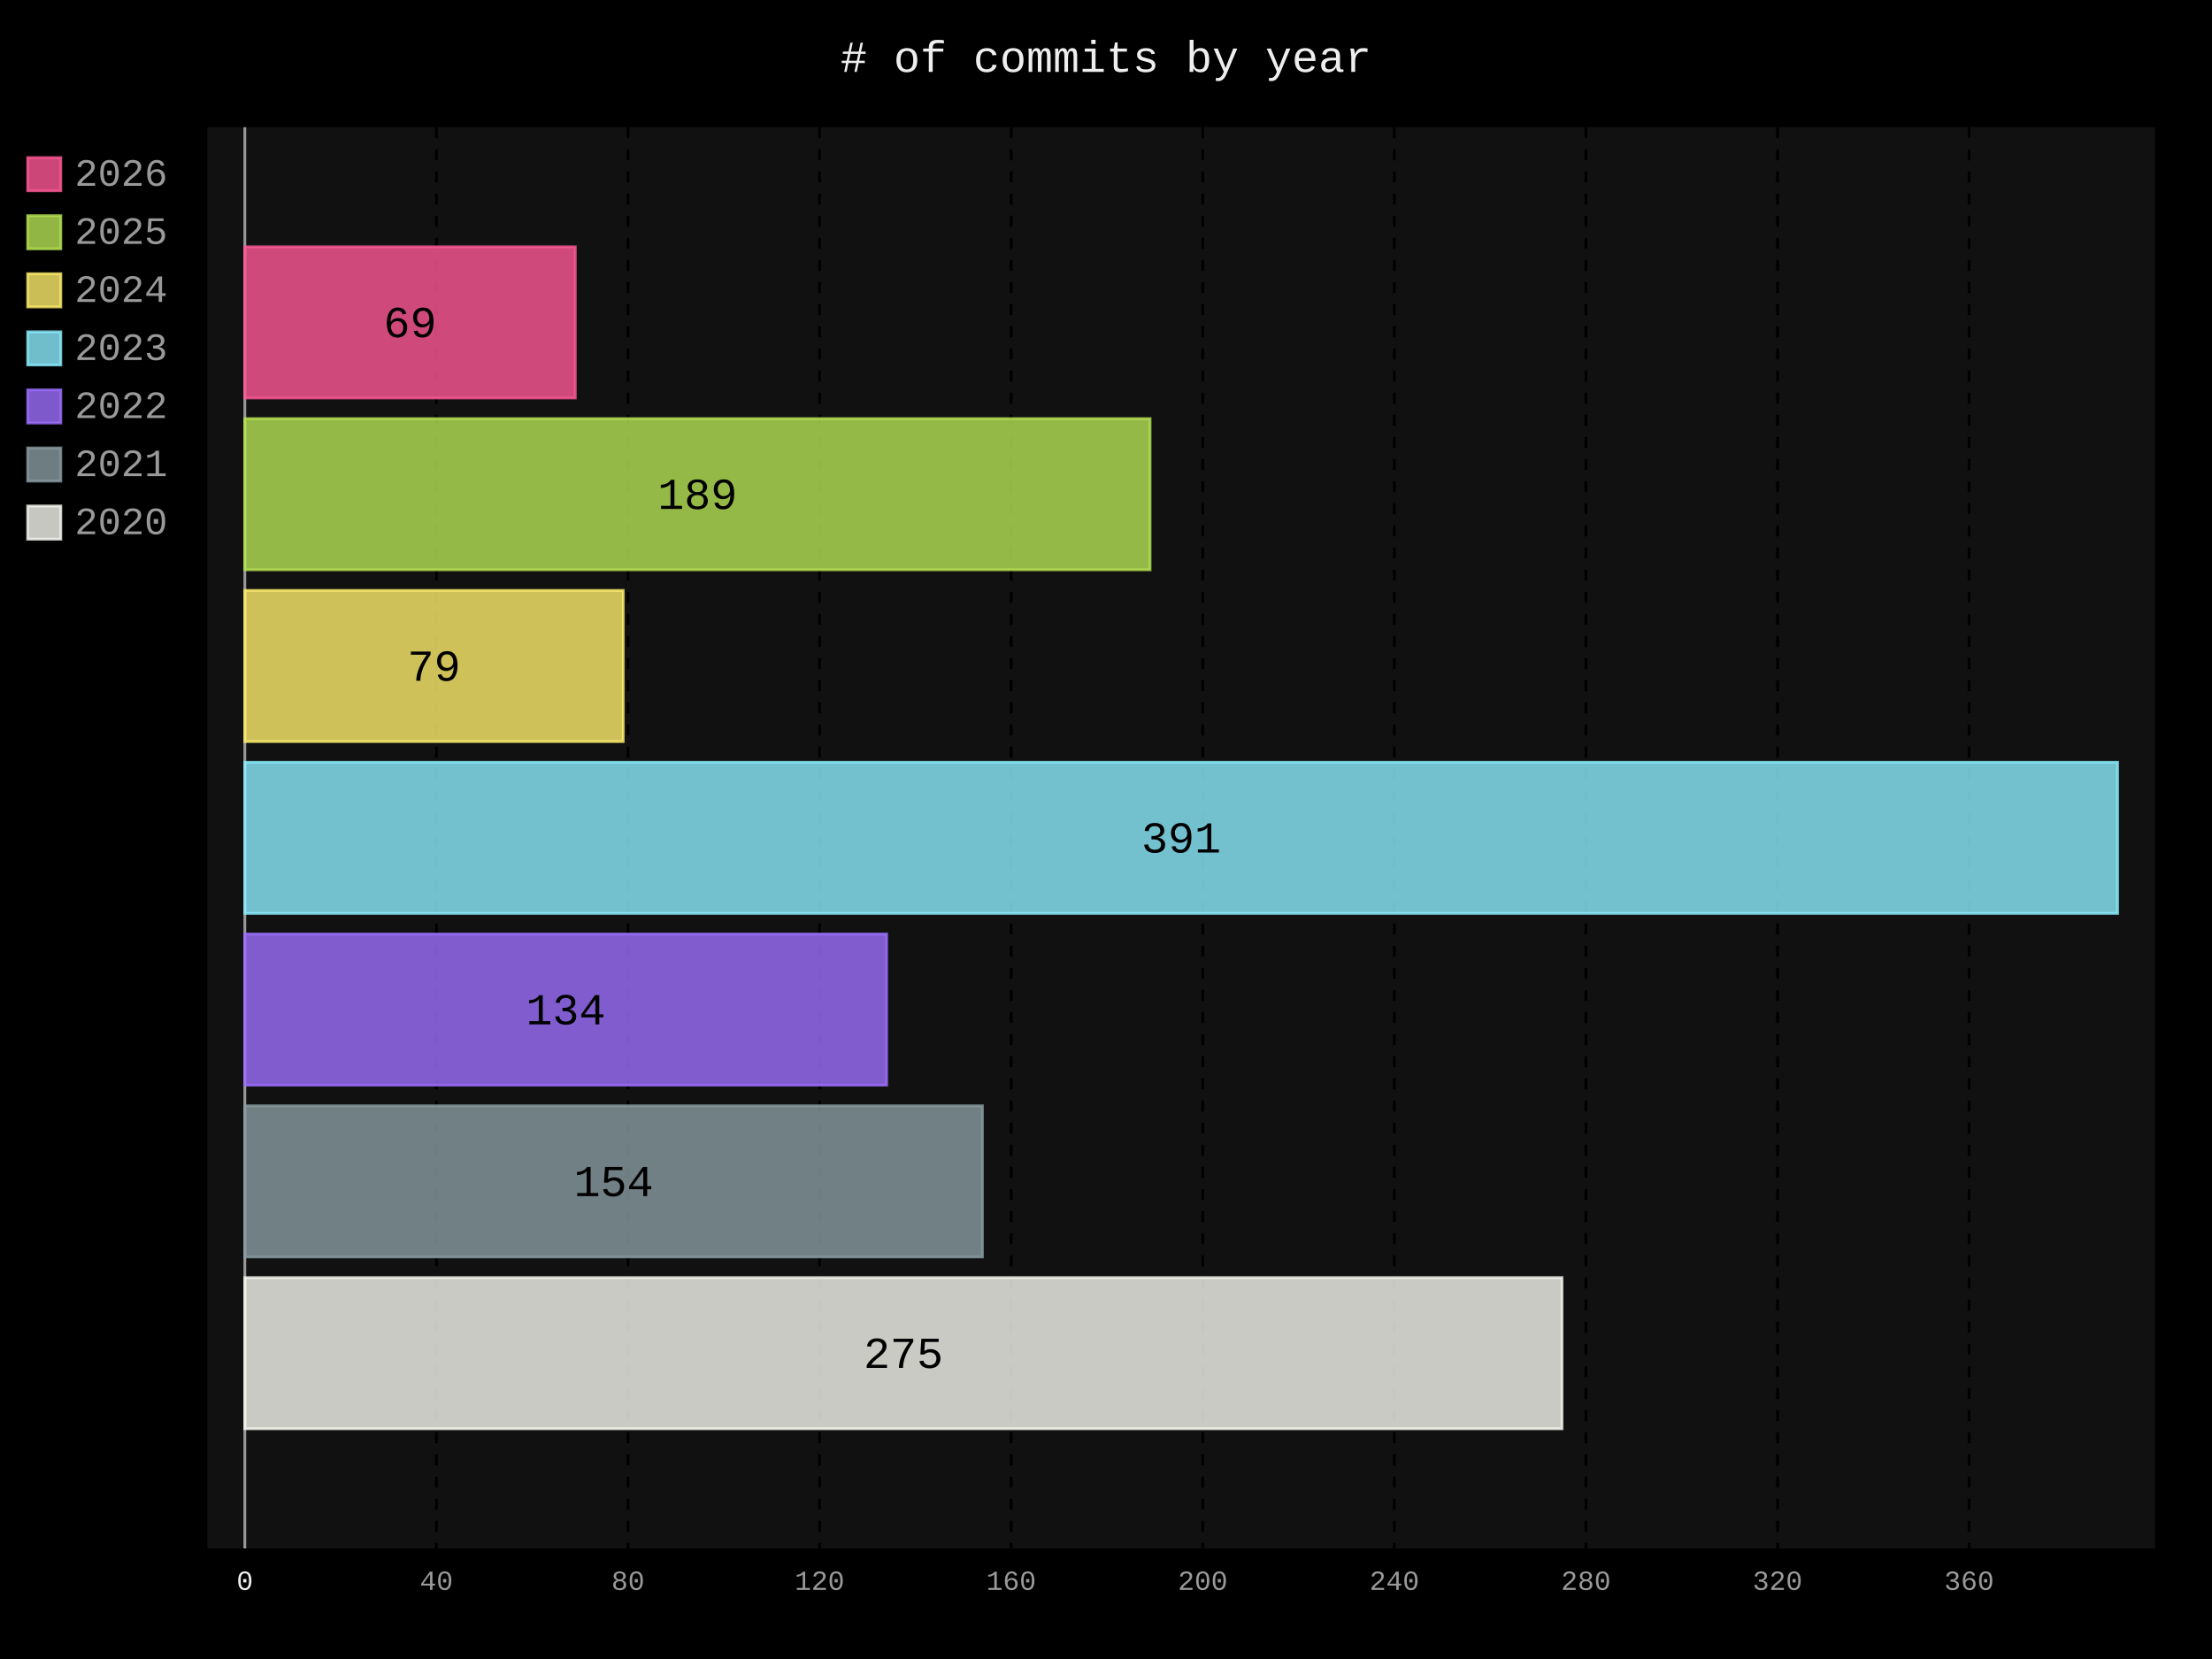
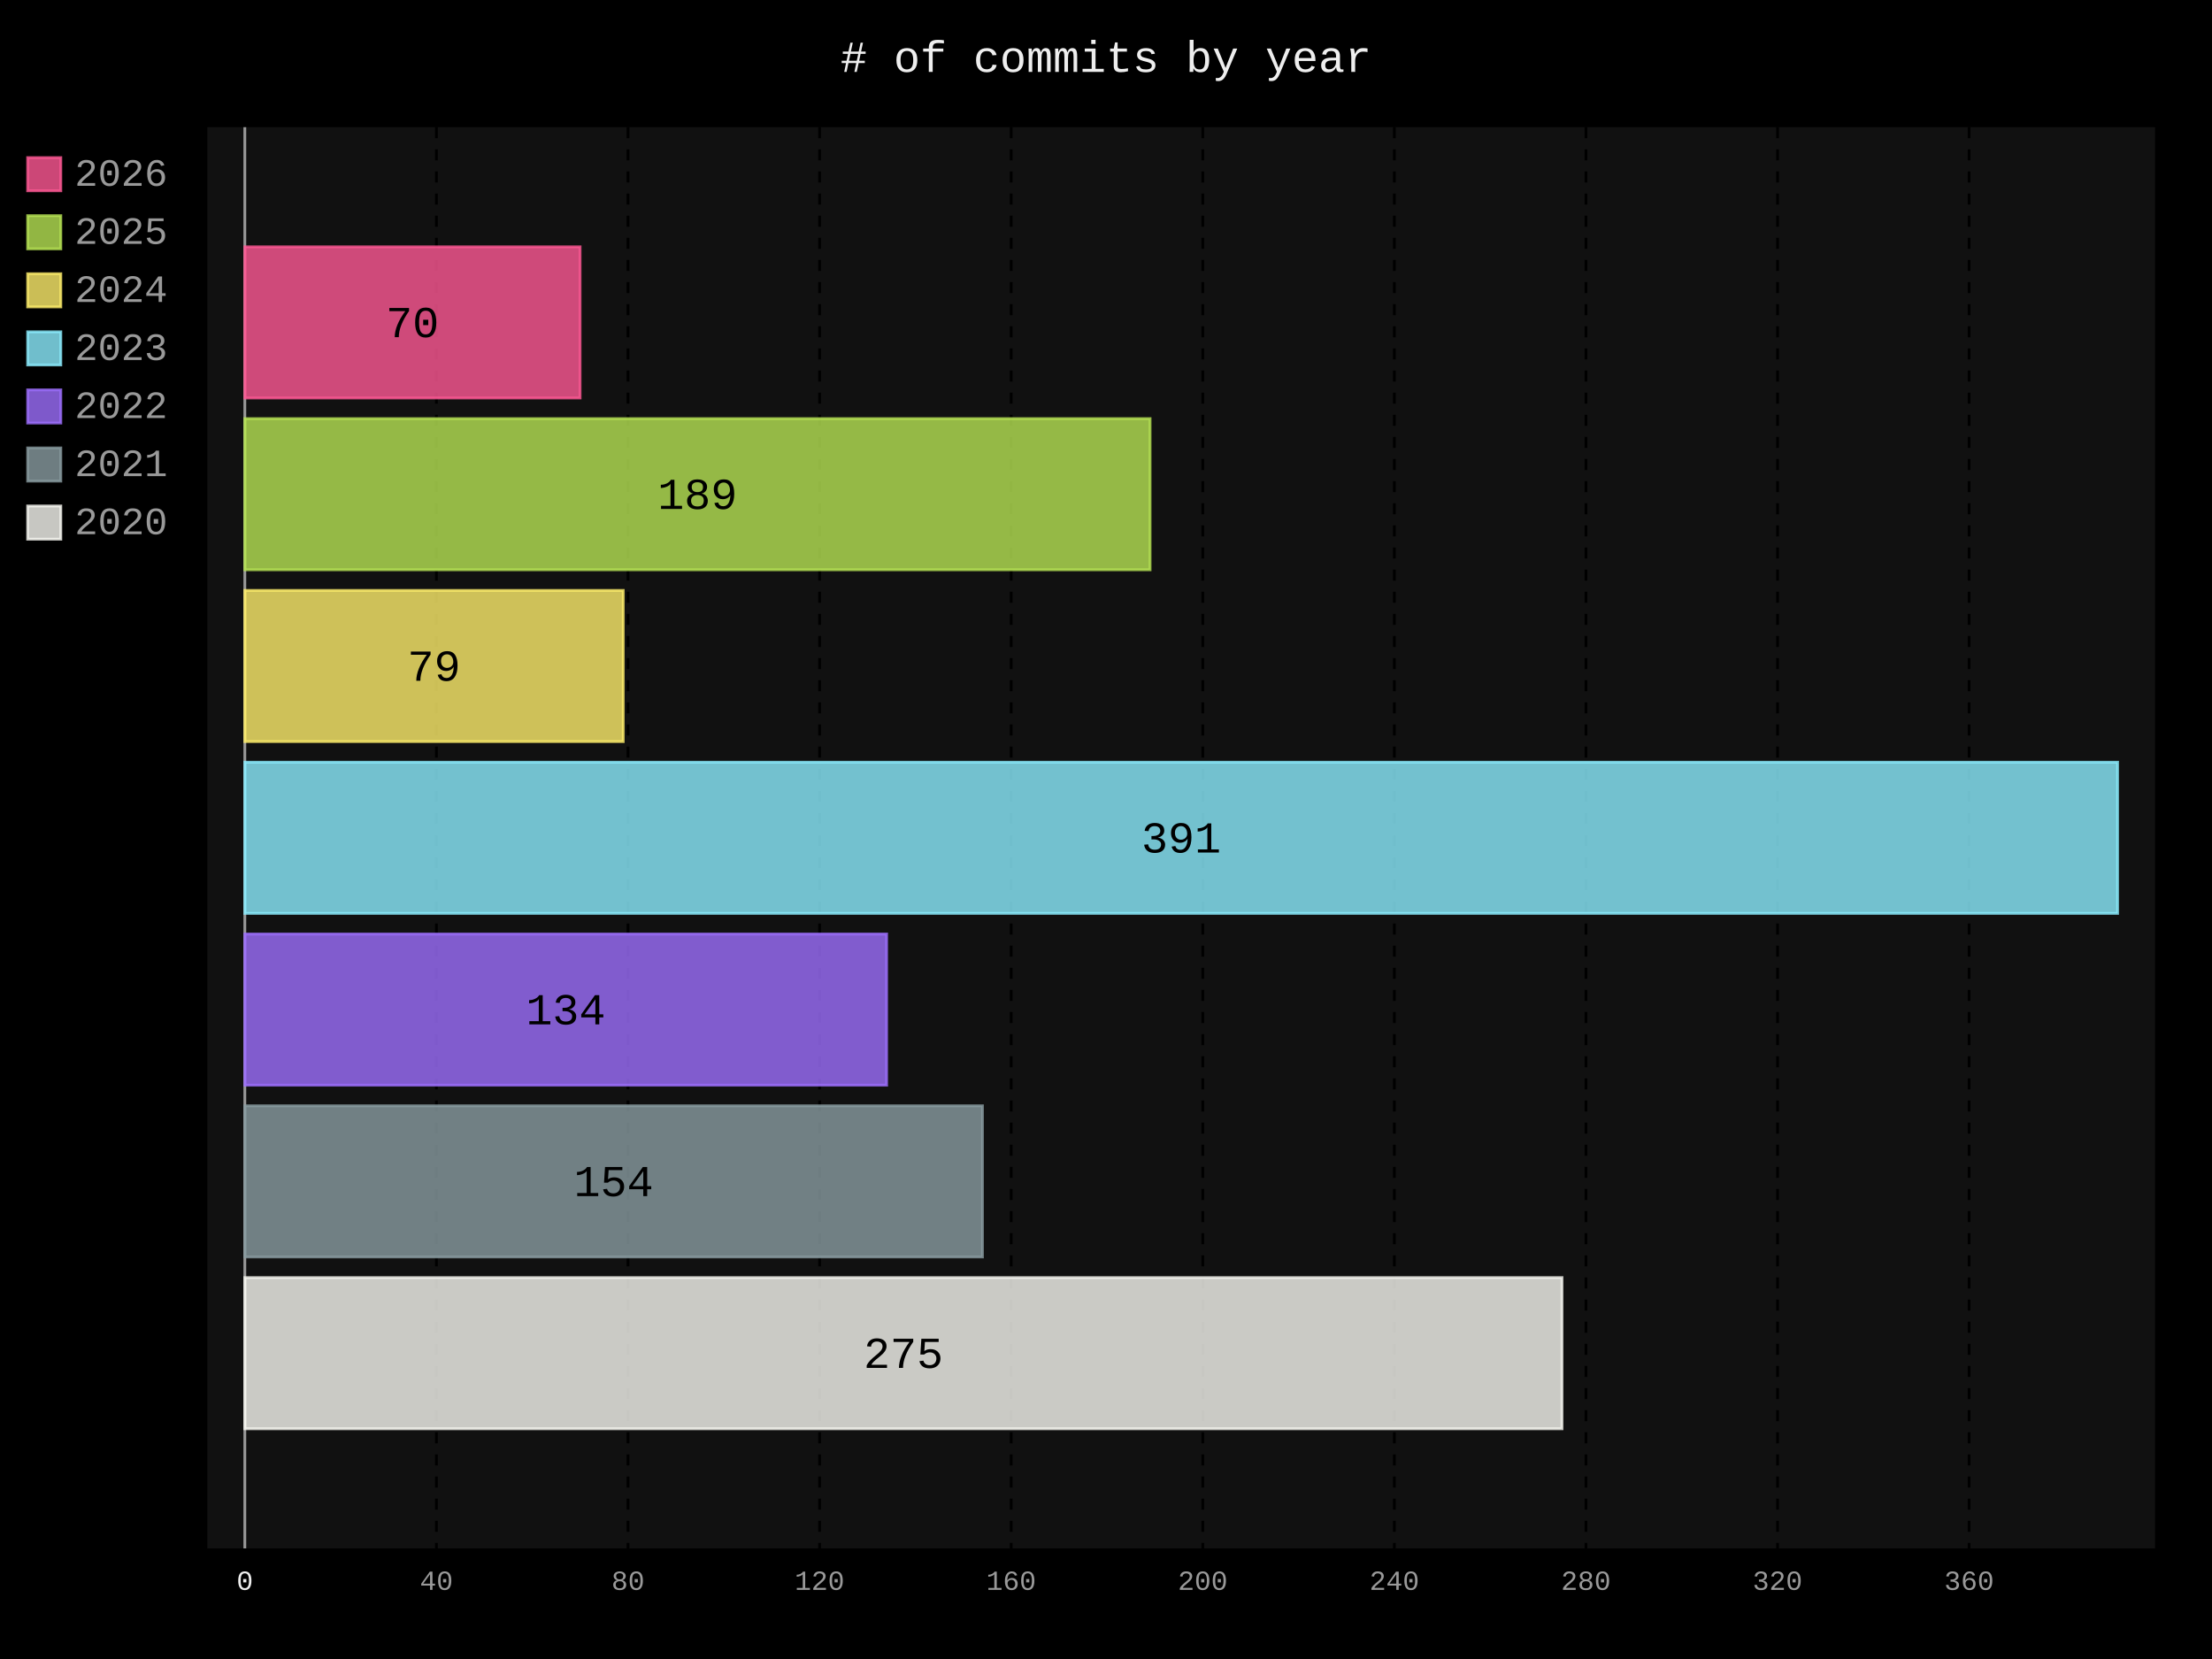
- <svg xmlns="http://www.w3.org/2000/svg" id="chart-0a2742f7-acd2-4fdc-817e-3f57ace34814" class="pygal-chart" viewBox="0 0 800 600">
+ <svg xmlns="http://www.w3.org/2000/svg" id="chart-9df6a98e-10f9-4469-a5e4-427475e4781b" class="pygal-chart" viewBox="0 0 800 600">
  <defs>
-     <style type="text/css">#chart-0a2742f7-acd2-4fdc-817e-3f57ace34814{-webkit-user-select:none;-webkit-font-smoothing:antialiased;font-family:Consolas,"Liberation Mono",Menlo,Courier,monospace}#chart-0a2742f7-acd2-4fdc-817e-3f57ace34814 .title{font-family:Consolas,"Liberation Mono",Menlo,Courier,monospace;font-size:16px}#chart-0a2742f7-acd2-4fdc-817e-3f57ace34814 .legends .legend text{font-family:Consolas,"Liberation Mono",Menlo,Courier,monospace;font-size:14px}#chart-0a2742f7-acd2-4fdc-817e-3f57ace34814 .axis text{font-family:Consolas,"Liberation Mono",Menlo,Courier,monospace;font-size:10px}#chart-0a2742f7-acd2-4fdc-817e-3f57ace34814 .axis text.major{font-family:Consolas,"Liberation Mono",Menlo,Courier,monospace;font-size:10px}#chart-0a2742f7-acd2-4fdc-817e-3f57ace34814 .text-overlay text.value{font-family:Consolas,"Liberation Mono",Menlo,Courier,monospace;font-size:16px}#chart-0a2742f7-acd2-4fdc-817e-3f57ace34814 .text-overlay text.label{font-family:Consolas,"Liberation Mono",Menlo,Courier,monospace;font-size:10px}#chart-0a2742f7-acd2-4fdc-817e-3f57ace34814 .tooltip{font-family:Consolas,"Liberation Mono",Menlo,Courier,monospace;font-size:14px}#chart-0a2742f7-acd2-4fdc-817e-3f57ace34814 text.no_data{font-family:Consolas,"Liberation Mono",Menlo,Courier,monospace;font-size:64px}
- #chart-0a2742f7-acd2-4fdc-817e-3f57ace34814{background-color:black}#chart-0a2742f7-acd2-4fdc-817e-3f57ace34814 path,#chart-0a2742f7-acd2-4fdc-817e-3f57ace34814 line,#chart-0a2742f7-acd2-4fdc-817e-3f57ace34814 rect,#chart-0a2742f7-acd2-4fdc-817e-3f57ace34814 circle{-webkit-transition:250ms;-moz-transition:250ms;transition:250ms}#chart-0a2742f7-acd2-4fdc-817e-3f57ace34814 .graph &gt; .background{fill:black}#chart-0a2742f7-acd2-4fdc-817e-3f57ace34814 .plot &gt; .background{fill:#111}#chart-0a2742f7-acd2-4fdc-817e-3f57ace34814 .graph{fill:#999}#chart-0a2742f7-acd2-4fdc-817e-3f57ace34814 text.no_data{fill:#eee}#chart-0a2742f7-acd2-4fdc-817e-3f57ace34814 .title{fill:#eee}#chart-0a2742f7-acd2-4fdc-817e-3f57ace34814 .legends .legend text{fill:#999}#chart-0a2742f7-acd2-4fdc-817e-3f57ace34814 .legends .legend:hover text{fill:#eee}#chart-0a2742f7-acd2-4fdc-817e-3f57ace34814 .axis .line{stroke:#eee}#chart-0a2742f7-acd2-4fdc-817e-3f57ace34814 .axis .guide.line{stroke:#555}#chart-0a2742f7-acd2-4fdc-817e-3f57ace34814 .axis .major.line{stroke:#999}#chart-0a2742f7-acd2-4fdc-817e-3f57ace34814 .axis text.major{fill:#eee}#chart-0a2742f7-acd2-4fdc-817e-3f57ace34814 .axis.y .guides:hover .guide.line,#chart-0a2742f7-acd2-4fdc-817e-3f57ace34814 .line-graph .axis.x .guides:hover .guide.line,#chart-0a2742f7-acd2-4fdc-817e-3f57ace34814 .stackedline-graph .axis.x .guides:hover .guide.line,#chart-0a2742f7-acd2-4fdc-817e-3f57ace34814 .xy-graph .axis.x .guides:hover .guide.line{stroke:#eee}#chart-0a2742f7-acd2-4fdc-817e-3f57ace34814 .axis .guides:hover text{fill:#eee}#chart-0a2742f7-acd2-4fdc-817e-3f57ace34814 .reactive{fill-opacity:.8;stroke-opacity:.8;stroke-width:1}#chart-0a2742f7-acd2-4fdc-817e-3f57ace34814 .ci{stroke:#999}#chart-0a2742f7-acd2-4fdc-817e-3f57ace34814 .reactive.active,#chart-0a2742f7-acd2-4fdc-817e-3f57ace34814 .active .reactive{fill-opacity:.4;stroke-opacity:.9;stroke-width:4}#chart-0a2742f7-acd2-4fdc-817e-3f57ace34814 .ci .reactive.active{stroke-width:1.5}#chart-0a2742f7-acd2-4fdc-817e-3f57ace34814 .series text{fill:#eee}#chart-0a2742f7-acd2-4fdc-817e-3f57ace34814 .tooltip rect{fill:#111;stroke:#eee;-webkit-transition:opacity 250ms;-moz-transition:opacity 250ms;transition:opacity 250ms}#chart-0a2742f7-acd2-4fdc-817e-3f57ace34814 .tooltip .label{fill:#999}#chart-0a2742f7-acd2-4fdc-817e-3f57ace34814 .tooltip .label{fill:#999}#chart-0a2742f7-acd2-4fdc-817e-3f57ace34814 .tooltip .legend{font-size:.8em;fill:#555}#chart-0a2742f7-acd2-4fdc-817e-3f57ace34814 .tooltip .x_label{font-size:.6em;fill:#eee}#chart-0a2742f7-acd2-4fdc-817e-3f57ace34814 .tooltip .xlink{font-size:.5em;text-decoration:underline}#chart-0a2742f7-acd2-4fdc-817e-3f57ace34814 .tooltip .value{font-size:1.5em}#chart-0a2742f7-acd2-4fdc-817e-3f57ace34814 .bound{font-size:.5em}#chart-0a2742f7-acd2-4fdc-817e-3f57ace34814 .max-value{font-size:.75em;fill:#555}#chart-0a2742f7-acd2-4fdc-817e-3f57ace34814 .map-element{fill:#111;stroke:#555 !important}#chart-0a2742f7-acd2-4fdc-817e-3f57ace34814 .map-element .reactive{fill-opacity:inherit;stroke-opacity:inherit}#chart-0a2742f7-acd2-4fdc-817e-3f57ace34814 .color-0,#chart-0a2742f7-acd2-4fdc-817e-3f57ace34814 .color-0 a:visited{stroke:#ff5995;fill:#ff5995}#chart-0a2742f7-acd2-4fdc-817e-3f57ace34814 .color-1,#chart-0a2742f7-acd2-4fdc-817e-3f57ace34814 .color-1 a:visited{stroke:#b6e354;fill:#b6e354}#chart-0a2742f7-acd2-4fdc-817e-3f57ace34814 .color-2,#chart-0a2742f7-acd2-4fdc-817e-3f57ace34814 .color-2 a:visited{stroke:#feed6c;fill:#feed6c}#chart-0a2742f7-acd2-4fdc-817e-3f57ace34814 .color-3,#chart-0a2742f7-acd2-4fdc-817e-3f57ace34814 .color-3 a:visited{stroke:#8cedff;fill:#8cedff}#chart-0a2742f7-acd2-4fdc-817e-3f57ace34814 .color-4,#chart-0a2742f7-acd2-4fdc-817e-3f57ace34814 .color-4 a:visited{stroke:#9e6ffe;fill:#9e6ffe}#chart-0a2742f7-acd2-4fdc-817e-3f57ace34814 .color-5,#chart-0a2742f7-acd2-4fdc-817e-3f57ace34814 .color-5 a:visited{stroke:#899ca1;fill:#899ca1}#chart-0a2742f7-acd2-4fdc-817e-3f57ace34814 .color-6,#chart-0a2742f7-acd2-4fdc-817e-3f57ace34814 .color-6 a:visited{stroke:#f8f8f2;fill:#f8f8f2}#chart-0a2742f7-acd2-4fdc-817e-3f57ace34814 .text-overlay .color-0 text{fill:black}#chart-0a2742f7-acd2-4fdc-817e-3f57ace34814 .text-overlay .color-1 text{fill:black}#chart-0a2742f7-acd2-4fdc-817e-3f57ace34814 .text-overlay .color-2 text{fill:black}#chart-0a2742f7-acd2-4fdc-817e-3f57ace34814 .text-overlay .color-3 text{fill:black}#chart-0a2742f7-acd2-4fdc-817e-3f57ace34814 .text-overlay .color-4 text{fill:black}#chart-0a2742f7-acd2-4fdc-817e-3f57ace34814 .text-overlay .color-5 text{fill:black}#chart-0a2742f7-acd2-4fdc-817e-3f57ace34814 .text-overlay .color-6 text{fill:black}
- #chart-0a2742f7-acd2-4fdc-817e-3f57ace34814 text.no_data{text-anchor:middle}#chart-0a2742f7-acd2-4fdc-817e-3f57ace34814 .guide.line{fill:none}#chart-0a2742f7-acd2-4fdc-817e-3f57ace34814 .centered{text-anchor:middle}#chart-0a2742f7-acd2-4fdc-817e-3f57ace34814 .title{text-anchor:middle}#chart-0a2742f7-acd2-4fdc-817e-3f57ace34814 .legends .legend text{fill-opacity:1}#chart-0a2742f7-acd2-4fdc-817e-3f57ace34814 .axis.x text{text-anchor:middle}#chart-0a2742f7-acd2-4fdc-817e-3f57ace34814 .axis.x:not(.web) text[transform]{text-anchor:start}#chart-0a2742f7-acd2-4fdc-817e-3f57ace34814 .axis.x:not(.web) text[transform].backwards{text-anchor:end}#chart-0a2742f7-acd2-4fdc-817e-3f57ace34814 .axis.y text{text-anchor:end}#chart-0a2742f7-acd2-4fdc-817e-3f57ace34814 .axis.y text[transform].backwards{text-anchor:start}#chart-0a2742f7-acd2-4fdc-817e-3f57ace34814 .axis.y2 text{text-anchor:start}#chart-0a2742f7-acd2-4fdc-817e-3f57ace34814 .axis.y2 text[transform].backwards{text-anchor:end}#chart-0a2742f7-acd2-4fdc-817e-3f57ace34814 .axis .guide.line{stroke-dasharray:4,4;stroke:black}#chart-0a2742f7-acd2-4fdc-817e-3f57ace34814 .axis .major.guide.line{stroke-dasharray:6,6;stroke:black}#chart-0a2742f7-acd2-4fdc-817e-3f57ace34814 .horizontal .axis.y .guide.line,#chart-0a2742f7-acd2-4fdc-817e-3f57ace34814 .horizontal .axis.y2 .guide.line,#chart-0a2742f7-acd2-4fdc-817e-3f57ace34814 .vertical .axis.x .guide.line{opacity:0}#chart-0a2742f7-acd2-4fdc-817e-3f57ace34814 .horizontal .axis.always_show .guide.line,#chart-0a2742f7-acd2-4fdc-817e-3f57ace34814 .vertical .axis.always_show .guide.line{opacity:1 !important}#chart-0a2742f7-acd2-4fdc-817e-3f57ace34814 .axis.y .guides:hover .guide.line,#chart-0a2742f7-acd2-4fdc-817e-3f57ace34814 .axis.y2 .guides:hover .guide.line,#chart-0a2742f7-acd2-4fdc-817e-3f57ace34814 .axis.x .guides:hover .guide.line{opacity:1}#chart-0a2742f7-acd2-4fdc-817e-3f57ace34814 .axis .guides:hover text{opacity:1}#chart-0a2742f7-acd2-4fdc-817e-3f57ace34814 .nofill{fill:none}#chart-0a2742f7-acd2-4fdc-817e-3f57ace34814 .subtle-fill{fill-opacity:.2}#chart-0a2742f7-acd2-4fdc-817e-3f57ace34814 .dot{stroke-width:1px;fill-opacity:1;stroke-opacity:1}#chart-0a2742f7-acd2-4fdc-817e-3f57ace34814 .dot.active{stroke-width:5px}#chart-0a2742f7-acd2-4fdc-817e-3f57ace34814 .dot.negative{fill:transparent}#chart-0a2742f7-acd2-4fdc-817e-3f57ace34814 text,#chart-0a2742f7-acd2-4fdc-817e-3f57ace34814 tspan{stroke:none !important}#chart-0a2742f7-acd2-4fdc-817e-3f57ace34814 .series text.active{opacity:1}#chart-0a2742f7-acd2-4fdc-817e-3f57ace34814 .tooltip rect{fill-opacity:.95;stroke-width:.5}#chart-0a2742f7-acd2-4fdc-817e-3f57ace34814 .tooltip text{fill-opacity:1}#chart-0a2742f7-acd2-4fdc-817e-3f57ace34814 .showable{visibility:hidden}#chart-0a2742f7-acd2-4fdc-817e-3f57ace34814 .showable.shown{visibility:visible}#chart-0a2742f7-acd2-4fdc-817e-3f57ace34814 .gauge-background{fill:rgba(229,229,229,1);stroke:none}#chart-0a2742f7-acd2-4fdc-817e-3f57ace34814 .bg-lines{stroke:black;stroke-width:2px}</style>
+     <style type="text/css">#chart-9df6a98e-10f9-4469-a5e4-427475e4781b{-webkit-user-select:none;-webkit-font-smoothing:antialiased;font-family:Consolas,"Liberation Mono",Menlo,Courier,monospace}#chart-9df6a98e-10f9-4469-a5e4-427475e4781b .title{font-family:Consolas,"Liberation Mono",Menlo,Courier,monospace;font-size:16px}#chart-9df6a98e-10f9-4469-a5e4-427475e4781b .legends .legend text{font-family:Consolas,"Liberation Mono",Menlo,Courier,monospace;font-size:14px}#chart-9df6a98e-10f9-4469-a5e4-427475e4781b .axis text{font-family:Consolas,"Liberation Mono",Menlo,Courier,monospace;font-size:10px}#chart-9df6a98e-10f9-4469-a5e4-427475e4781b .axis text.major{font-family:Consolas,"Liberation Mono",Menlo,Courier,monospace;font-size:10px}#chart-9df6a98e-10f9-4469-a5e4-427475e4781b .text-overlay text.value{font-family:Consolas,"Liberation Mono",Menlo,Courier,monospace;font-size:16px}#chart-9df6a98e-10f9-4469-a5e4-427475e4781b .text-overlay text.label{font-family:Consolas,"Liberation Mono",Menlo,Courier,monospace;font-size:10px}#chart-9df6a98e-10f9-4469-a5e4-427475e4781b .tooltip{font-family:Consolas,"Liberation Mono",Menlo,Courier,monospace;font-size:14px}#chart-9df6a98e-10f9-4469-a5e4-427475e4781b text.no_data{font-family:Consolas,"Liberation Mono",Menlo,Courier,monospace;font-size:64px}
+ #chart-9df6a98e-10f9-4469-a5e4-427475e4781b{background-color:black}#chart-9df6a98e-10f9-4469-a5e4-427475e4781b path,#chart-9df6a98e-10f9-4469-a5e4-427475e4781b line,#chart-9df6a98e-10f9-4469-a5e4-427475e4781b rect,#chart-9df6a98e-10f9-4469-a5e4-427475e4781b circle{-webkit-transition:250ms;-moz-transition:250ms;transition:250ms}#chart-9df6a98e-10f9-4469-a5e4-427475e4781b .graph &gt; .background{fill:black}#chart-9df6a98e-10f9-4469-a5e4-427475e4781b .plot &gt; .background{fill:#111}#chart-9df6a98e-10f9-4469-a5e4-427475e4781b .graph{fill:#999}#chart-9df6a98e-10f9-4469-a5e4-427475e4781b text.no_data{fill:#eee}#chart-9df6a98e-10f9-4469-a5e4-427475e4781b .title{fill:#eee}#chart-9df6a98e-10f9-4469-a5e4-427475e4781b .legends .legend text{fill:#999}#chart-9df6a98e-10f9-4469-a5e4-427475e4781b .legends .legend:hover text{fill:#eee}#chart-9df6a98e-10f9-4469-a5e4-427475e4781b .axis .line{stroke:#eee}#chart-9df6a98e-10f9-4469-a5e4-427475e4781b .axis .guide.line{stroke:#555}#chart-9df6a98e-10f9-4469-a5e4-427475e4781b .axis .major.line{stroke:#999}#chart-9df6a98e-10f9-4469-a5e4-427475e4781b .axis text.major{fill:#eee}#chart-9df6a98e-10f9-4469-a5e4-427475e4781b .axis.y .guides:hover .guide.line,#chart-9df6a98e-10f9-4469-a5e4-427475e4781b .line-graph .axis.x .guides:hover .guide.line,#chart-9df6a98e-10f9-4469-a5e4-427475e4781b .stackedline-graph .axis.x .guides:hover .guide.line,#chart-9df6a98e-10f9-4469-a5e4-427475e4781b .xy-graph .axis.x .guides:hover .guide.line{stroke:#eee}#chart-9df6a98e-10f9-4469-a5e4-427475e4781b .axis .guides:hover text{fill:#eee}#chart-9df6a98e-10f9-4469-a5e4-427475e4781b .reactive{fill-opacity:.8;stroke-opacity:.8;stroke-width:1}#chart-9df6a98e-10f9-4469-a5e4-427475e4781b .ci{stroke:#999}#chart-9df6a98e-10f9-4469-a5e4-427475e4781b .reactive.active,#chart-9df6a98e-10f9-4469-a5e4-427475e4781b .active .reactive{fill-opacity:.4;stroke-opacity:.9;stroke-width:4}#chart-9df6a98e-10f9-4469-a5e4-427475e4781b .ci .reactive.active{stroke-width:1.5}#chart-9df6a98e-10f9-4469-a5e4-427475e4781b .series text{fill:#eee}#chart-9df6a98e-10f9-4469-a5e4-427475e4781b .tooltip rect{fill:#111;stroke:#eee;-webkit-transition:opacity 250ms;-moz-transition:opacity 250ms;transition:opacity 250ms}#chart-9df6a98e-10f9-4469-a5e4-427475e4781b .tooltip .label{fill:#999}#chart-9df6a98e-10f9-4469-a5e4-427475e4781b .tooltip .label{fill:#999}#chart-9df6a98e-10f9-4469-a5e4-427475e4781b .tooltip .legend{font-size:.8em;fill:#555}#chart-9df6a98e-10f9-4469-a5e4-427475e4781b .tooltip .x_label{font-size:.6em;fill:#eee}#chart-9df6a98e-10f9-4469-a5e4-427475e4781b .tooltip .xlink{font-size:.5em;text-decoration:underline}#chart-9df6a98e-10f9-4469-a5e4-427475e4781b .tooltip .value{font-size:1.5em}#chart-9df6a98e-10f9-4469-a5e4-427475e4781b .bound{font-size:.5em}#chart-9df6a98e-10f9-4469-a5e4-427475e4781b .max-value{font-size:.75em;fill:#555}#chart-9df6a98e-10f9-4469-a5e4-427475e4781b .map-element{fill:#111;stroke:#555 !important}#chart-9df6a98e-10f9-4469-a5e4-427475e4781b .map-element .reactive{fill-opacity:inherit;stroke-opacity:inherit}#chart-9df6a98e-10f9-4469-a5e4-427475e4781b .color-0,#chart-9df6a98e-10f9-4469-a5e4-427475e4781b .color-0 a:visited{stroke:#ff5995;fill:#ff5995}#chart-9df6a98e-10f9-4469-a5e4-427475e4781b .color-1,#chart-9df6a98e-10f9-4469-a5e4-427475e4781b .color-1 a:visited{stroke:#b6e354;fill:#b6e354}#chart-9df6a98e-10f9-4469-a5e4-427475e4781b .color-2,#chart-9df6a98e-10f9-4469-a5e4-427475e4781b .color-2 a:visited{stroke:#feed6c;fill:#feed6c}#chart-9df6a98e-10f9-4469-a5e4-427475e4781b .color-3,#chart-9df6a98e-10f9-4469-a5e4-427475e4781b .color-3 a:visited{stroke:#8cedff;fill:#8cedff}#chart-9df6a98e-10f9-4469-a5e4-427475e4781b .color-4,#chart-9df6a98e-10f9-4469-a5e4-427475e4781b .color-4 a:visited{stroke:#9e6ffe;fill:#9e6ffe}#chart-9df6a98e-10f9-4469-a5e4-427475e4781b .color-5,#chart-9df6a98e-10f9-4469-a5e4-427475e4781b .color-5 a:visited{stroke:#899ca1;fill:#899ca1}#chart-9df6a98e-10f9-4469-a5e4-427475e4781b .color-6,#chart-9df6a98e-10f9-4469-a5e4-427475e4781b .color-6 a:visited{stroke:#f8f8f2;fill:#f8f8f2}#chart-9df6a98e-10f9-4469-a5e4-427475e4781b .text-overlay .color-0 text{fill:black}#chart-9df6a98e-10f9-4469-a5e4-427475e4781b .text-overlay .color-1 text{fill:black}#chart-9df6a98e-10f9-4469-a5e4-427475e4781b .text-overlay .color-2 text{fill:black}#chart-9df6a98e-10f9-4469-a5e4-427475e4781b .text-overlay .color-3 text{fill:black}#chart-9df6a98e-10f9-4469-a5e4-427475e4781b .text-overlay .color-4 text{fill:black}#chart-9df6a98e-10f9-4469-a5e4-427475e4781b .text-overlay .color-5 text{fill:black}#chart-9df6a98e-10f9-4469-a5e4-427475e4781b .text-overlay .color-6 text{fill:black}
+ #chart-9df6a98e-10f9-4469-a5e4-427475e4781b text.no_data{text-anchor:middle}#chart-9df6a98e-10f9-4469-a5e4-427475e4781b .guide.line{fill:none}#chart-9df6a98e-10f9-4469-a5e4-427475e4781b .centered{text-anchor:middle}#chart-9df6a98e-10f9-4469-a5e4-427475e4781b .title{text-anchor:middle}#chart-9df6a98e-10f9-4469-a5e4-427475e4781b .legends .legend text{fill-opacity:1}#chart-9df6a98e-10f9-4469-a5e4-427475e4781b .axis.x text{text-anchor:middle}#chart-9df6a98e-10f9-4469-a5e4-427475e4781b .axis.x:not(.web) text[transform]{text-anchor:start}#chart-9df6a98e-10f9-4469-a5e4-427475e4781b .axis.x:not(.web) text[transform].backwards{text-anchor:end}#chart-9df6a98e-10f9-4469-a5e4-427475e4781b .axis.y text{text-anchor:end}#chart-9df6a98e-10f9-4469-a5e4-427475e4781b .axis.y text[transform].backwards{text-anchor:start}#chart-9df6a98e-10f9-4469-a5e4-427475e4781b .axis.y2 text{text-anchor:start}#chart-9df6a98e-10f9-4469-a5e4-427475e4781b .axis.y2 text[transform].backwards{text-anchor:end}#chart-9df6a98e-10f9-4469-a5e4-427475e4781b .axis .guide.line{stroke-dasharray:4,4;stroke:black}#chart-9df6a98e-10f9-4469-a5e4-427475e4781b .axis .major.guide.line{stroke-dasharray:6,6;stroke:black}#chart-9df6a98e-10f9-4469-a5e4-427475e4781b .horizontal .axis.y .guide.line,#chart-9df6a98e-10f9-4469-a5e4-427475e4781b .horizontal .axis.y2 .guide.line,#chart-9df6a98e-10f9-4469-a5e4-427475e4781b .vertical .axis.x .guide.line{opacity:0}#chart-9df6a98e-10f9-4469-a5e4-427475e4781b .horizontal .axis.always_show .guide.line,#chart-9df6a98e-10f9-4469-a5e4-427475e4781b .vertical .axis.always_show .guide.line{opacity:1 !important}#chart-9df6a98e-10f9-4469-a5e4-427475e4781b .axis.y .guides:hover .guide.line,#chart-9df6a98e-10f9-4469-a5e4-427475e4781b .axis.y2 .guides:hover .guide.line,#chart-9df6a98e-10f9-4469-a5e4-427475e4781b .axis.x .guides:hover .guide.line{opacity:1}#chart-9df6a98e-10f9-4469-a5e4-427475e4781b .axis .guides:hover text{opacity:1}#chart-9df6a98e-10f9-4469-a5e4-427475e4781b .nofill{fill:none}#chart-9df6a98e-10f9-4469-a5e4-427475e4781b .subtle-fill{fill-opacity:.2}#chart-9df6a98e-10f9-4469-a5e4-427475e4781b .dot{stroke-width:1px;fill-opacity:1;stroke-opacity:1}#chart-9df6a98e-10f9-4469-a5e4-427475e4781b .dot.active{stroke-width:5px}#chart-9df6a98e-10f9-4469-a5e4-427475e4781b .dot.negative{fill:transparent}#chart-9df6a98e-10f9-4469-a5e4-427475e4781b text,#chart-9df6a98e-10f9-4469-a5e4-427475e4781b tspan{stroke:none !important}#chart-9df6a98e-10f9-4469-a5e4-427475e4781b .series text.active{opacity:1}#chart-9df6a98e-10f9-4469-a5e4-427475e4781b .tooltip rect{fill-opacity:.95;stroke-width:.5}#chart-9df6a98e-10f9-4469-a5e4-427475e4781b .tooltip text{fill-opacity:1}#chart-9df6a98e-10f9-4469-a5e4-427475e4781b .showable{visibility:hidden}#chart-9df6a98e-10f9-4469-a5e4-427475e4781b .showable.shown{visibility:visible}#chart-9df6a98e-10f9-4469-a5e4-427475e4781b .gauge-background{fill:rgba(229,229,229,1);stroke:none}#chart-9df6a98e-10f9-4469-a5e4-427475e4781b .bg-lines{stroke:black;stroke-width:2px}</style>
  </defs>
  <g class="graph horizontalbar-graph horizontal">
    <rect x="0" y="0" width="800" height="600" class="background" />
    <g transform="translate(75, 46)" class="plot">
      <rect x="0" y="0" width="704.4" height="514" class="background" />
      <g class="axis x always_show">
        <g class="guides">
          <path d="M13.546 0 v514" class="axis major line" />
          <text x="13.546" y="529.0" class="major">0</text>
        </g>
        <g class="guides">
          <path d="M82.836 0 v514" class="guide line" />
          <text x="82.836" y="529.0" class="">40</text>
        </g>
        <g class="guides">
          <path d="M152.126 0 v514" class="guide line" />
          <text x="152.126" y="529.0" class="">80</text>
        </g>
        <g class="guides">
          <path d="M221.416 0 v514" class="guide line" />
          <text x="221.416" y="529.0" class="">120</text>
        </g>
        <g class="guides">
          <path d="M290.705 0 v514" class="guide line" />
          <text x="290.705" y="529.0" class="">160</text>
        </g>
        <g class="guides">
          <path d="M359.995 0 v514" class="guide line" />
          <text x="359.995" y="529.0" class="">200</text>
        </g>
        <g class="guides">
          <path d="M429.285 0 v514" class="guide line" />
          <text x="429.285" y="529.0" class="">240</text>
        </g>
        <g class="guides">
          <path d="M498.575 0 v514" class="guide line" />
          <text x="498.575" y="529.0" class="">280</text>
        </g>
        <g class="guides">
          <path d="M567.864 0 v514" class="guide line" />
          <text x="567.864" y="529.0" class="">320</text>
        </g>
        <g class="guides">
          <path d="M637.154 0 v514" class="guide line" />
          <text x="637.154" y="529.0" class="">360</text>
        </g>
      </g>
      <g class="series serie-6 color-6">
        <g class="bars">
          <g class="bar">
            <rect x="13.546" y="416.058" rx="0" ry="0" width="476.367" height="54.676" class="rect reactive tooltip-trigger" />
          </g>
        </g>
      </g>
      <g class="series serie-5 color-5">
        <g class="bars">
          <g class="bar">
            <rect x="13.546" y="353.926" rx="0" ry="0" width="266.766" height="54.676" class="rect reactive tooltip-trigger" />
          </g>
        </g>
      </g>
      <g class="series serie-4 color-4">
        <g class="bars">
          <g class="bar">
            <rect x="13.546" y="291.794" rx="0" ry="0" width="232.121" height="54.676" class="rect reactive tooltip-trigger" />
          </g>
        </g>
      </g>
      <g class="series serie-3 color-3">
        <g class="bars">
          <g class="bar">
            <rect x="13.546" y="229.662" rx="0" ry="0" width="677.308" height="54.676" class="rect reactive tooltip-trigger" />
          </g>
        </g>
      </g>
      <g class="series serie-2 color-2">
        <g class="bars">
          <g class="bar">
            <rect x="13.546" y="167.53" rx="0" ry="0" width="136.847" height="54.676" class="rect reactive tooltip-trigger" />
          </g>
        </g>
      </g>
      <g class="series serie-1 color-1">
        <g class="bars">
          <g class="bar">
            <rect x="13.546" y="105.398" rx="0" ry="0" width="327.394" height="54.676" class="rect reactive tooltip-trigger" />
          </g>
        </g>
      </g>
      <g class="series serie-0 color-0">
        <g class="bars">
          <g class="bar">
-             <rect x="13.546" y="43.266" rx="0" ry="0" width="119.525" height="54.676" class="rect reactive tooltip-trigger" />
+             <rect x="13.546" y="43.266" rx="0" ry="0" width="121.257" height="54.676" class="rect reactive tooltip-trigger" />
          </g>
        </g>
      </g>
    </g>
    <g class="titles">
      <text x="400.0" y="26" class="title plot_title"># of commits by year</text>
    </g>
    <g transform="translate(75, 46)" class="plot overlay">
      <g class="series serie-6 color-6" />
      <g class="series serie-5 color-5" />
      <g class="series serie-4 color-4" />
      <g class="series serie-3 color-3" />
      <g class="series serie-2 color-2" />
      <g class="series serie-1 color-1" />
      <g class="series serie-0 color-0" />
    </g>
    <g transform="translate(75, 46)" class="plot text-overlay">
      <g class="series serie-6 color-6">
        <text text-anchor="middle" x="251.73" y="448.729" class="value">275</text>
      </g>
      <g class="series serie-5 color-5">
        <text text-anchor="middle" x="146.929" y="386.597" class="value">154</text>
      </g>
      <g class="series serie-4 color-4">
        <text text-anchor="middle" x="129.607" y="324.465" class="value">134</text>
      </g>
      <g class="series serie-3 color-3">
        <text text-anchor="middle" x="352.2" y="262.333" class="value">391</text>
      </g>
      <g class="series serie-2 color-2">
        <text text-anchor="middle" x="81.97" y="200.201" class="value">79</text>
      </g>
      <g class="series serie-1 color-1">
        <text text-anchor="middle" x="177.243" y="138.07" class="value">189</text>
      </g>
      <g class="series serie-0 color-0">
-         <text text-anchor="middle" x="73.309" y="75.938" class="value">69</text>
+         <text text-anchor="middle" x="74.175" y="75.938" class="value">70</text>
      </g>
    </g>
    <g transform="translate(75, 46)" class="plot tooltip-overlay">
      <g transform="translate(0 0)" style="opacity: 0" class="tooltip">
        <rect rx="0" ry="0" width="0" height="0" class="tooltip-box" />
        <g class="text" />
      </g>
    </g>
    <g transform="translate(10, 56)" class="legends">
      <g id="activate-serie-0" class="legend reactive activate-serie">
        <rect x="0.0" y="1.0" width="12" height="12" class="color-0 reactive" />
        <text x="17.0" y="11.2">2026</text>
      </g>
      <g id="activate-serie-1" class="legend reactive activate-serie">
        <rect x="0.0" y="22.0" width="12" height="12" class="color-1 reactive" />
        <text x="17.0" y="32.2">2025</text>
      </g>
      <g id="activate-serie-2" class="legend reactive activate-serie">
        <rect x="0.0" y="43.0" width="12" height="12" class="color-2 reactive" />
        <text x="17.0" y="53.2">2024</text>
      </g>
      <g id="activate-serie-3" class="legend reactive activate-serie">
        <rect x="0.0" y="64.0" width="12" height="12" class="color-3 reactive" />
        <text x="17.0" y="74.2">2023</text>
      </g>
      <g id="activate-serie-4" class="legend reactive activate-serie">
        <rect x="0.0" y="85.0" width="12" height="12" class="color-4 reactive" />
        <text x="17.0" y="95.2">2022</text>
      </g>
      <g id="activate-serie-5" class="legend reactive activate-serie">
        <rect x="0.0" y="106.0" width="12" height="12" class="color-5 reactive" />
        <text x="17.0" y="116.2">2021</text>
      </g>
      <g id="activate-serie-6" class="legend reactive activate-serie">
        <rect x="0.0" y="127.0" width="12" height="12" class="color-6 reactive" />
        <text x="17.0" y="137.2">2020</text>
      </g>
    </g>
    <g transform="translate(790, 56)" class="legends" />
  </g>
</svg>
